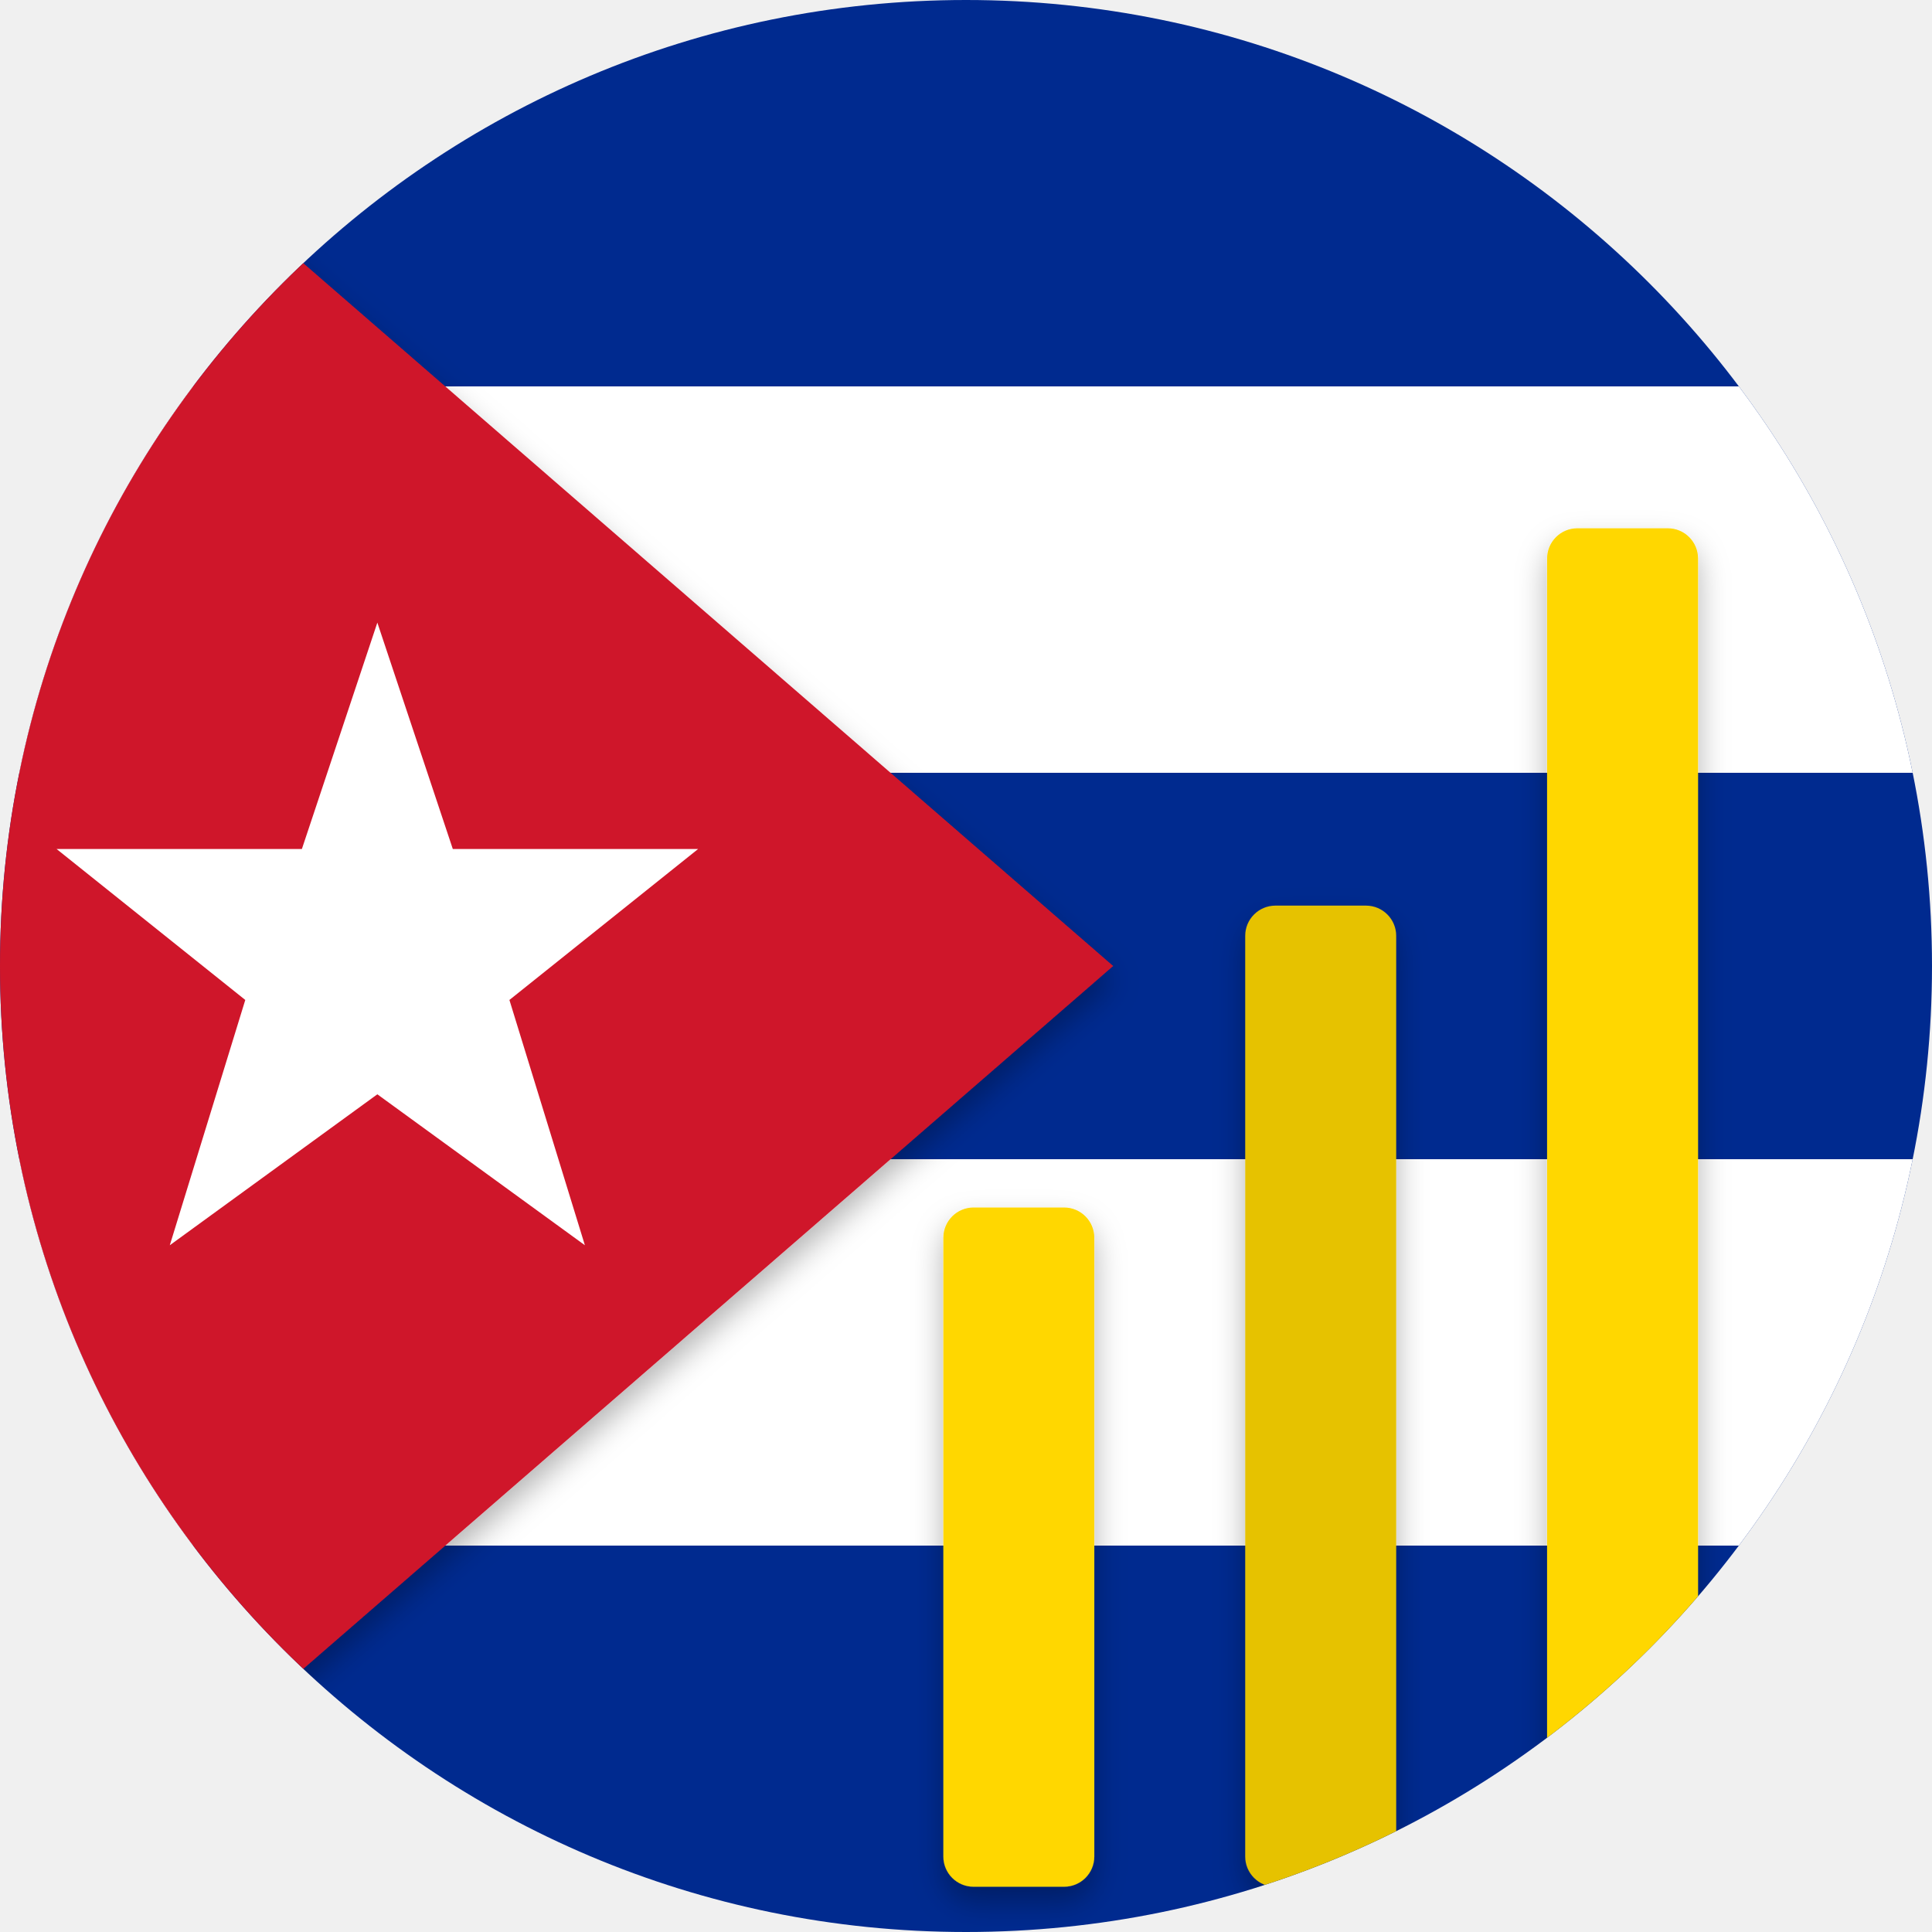
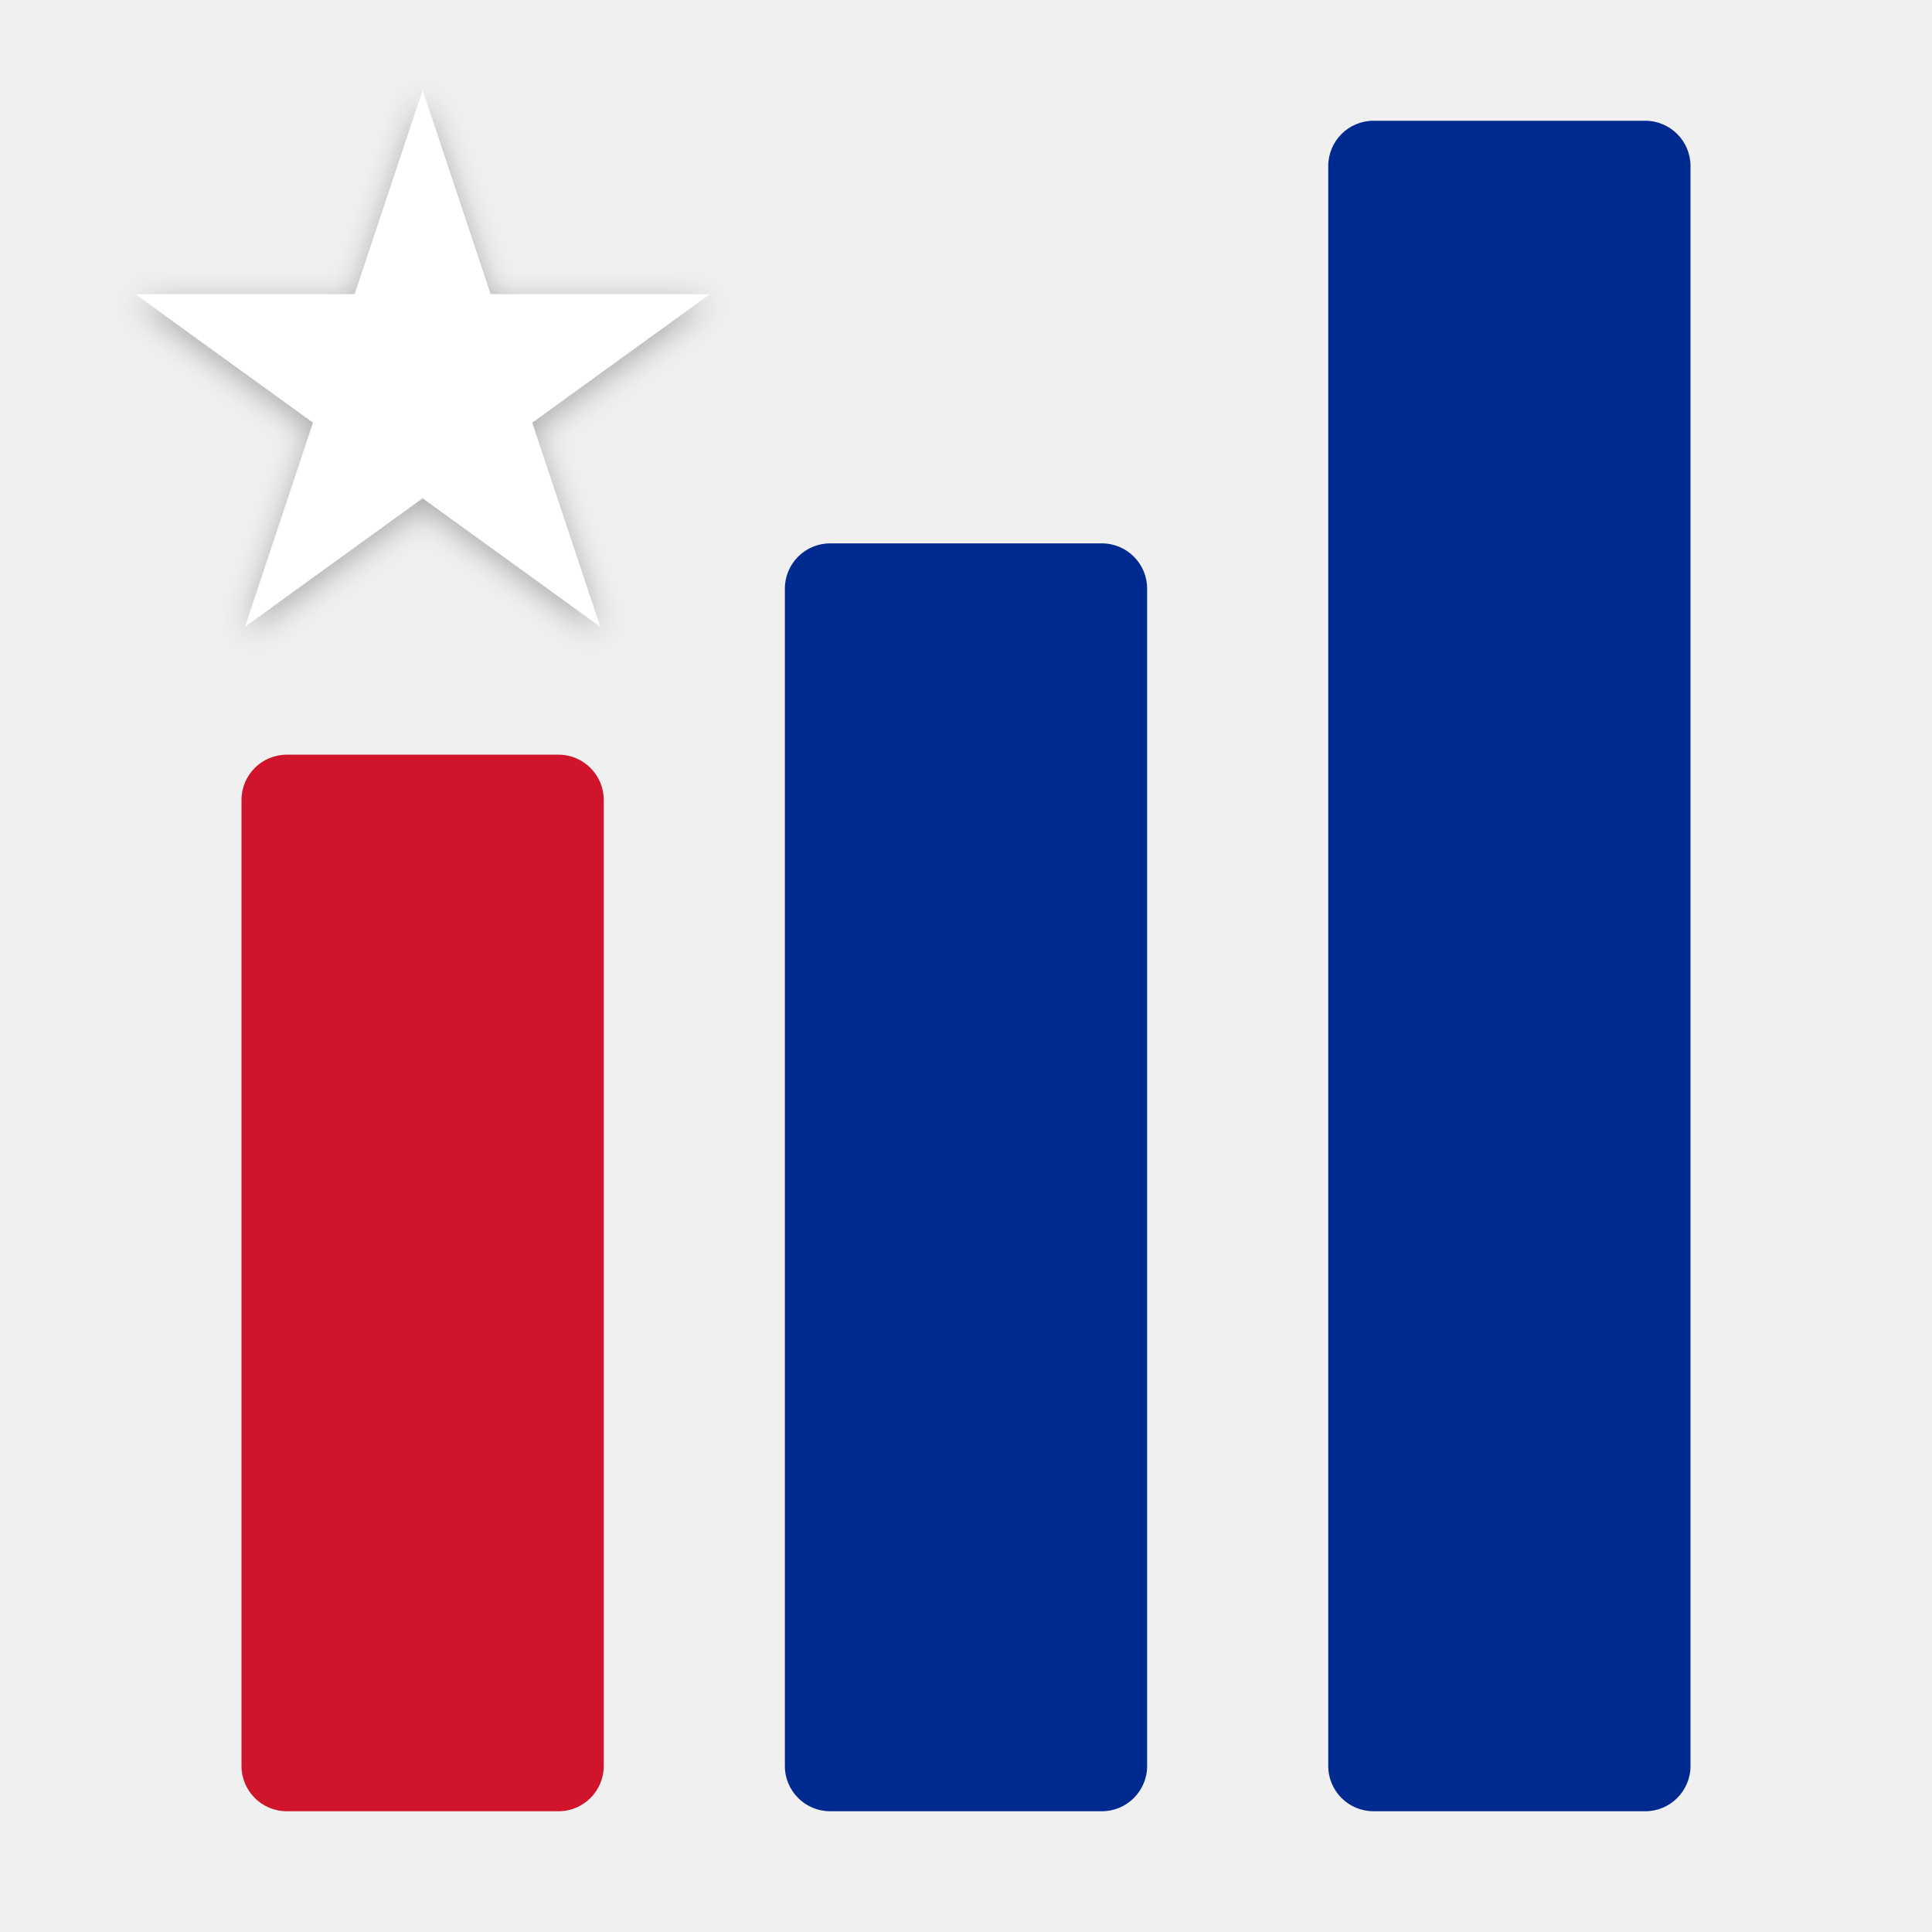
<svg xmlns="http://www.w3.org/2000/svg" viewBox="0 0 512 512">
  <defs>
-     <clipPath id="circleClip">
-       <circle cx="256" cy="256" r="256" />
-     </clipPath>
    <filter id="shadow">
-       <feDropShadow dx="0" dy="4" stdDeviation="4" flood-opacity="0.3" flood-color="#000000" />
+       <feDropShadow dx="0" dy="2" stdDeviation="4" flood-opacity="0.3" flood-color="#000000" />
    </filter>
  </defs>
-   <g clip-path="url(#circleClip)">
-     <rect width="512" height="512" fill="#002A8F" />
-     <rect y="102.4" width="512" height="102.4" fill="#FFFFFF" />
-     <rect y="307.2" width="512" height="102.4" fill="#FFFFFF" />
-     <g filter="url(#shadow)">
-       <rect x="250" y="320" width="40" height="180" fill="#FFD700" rx="8" />
-       <rect x="330" y="240" width="40" height="260" fill="#E6C200" rx="8" />
-       <rect x="410" y="140" width="40" height="360" fill="#FFD700" rx="8" />
-     </g>
-     <polygon points="0,0 295,256 0,512" fill="#CF142B" filter="url(#shadow)" />
-     <polygon points="100,165 120,225 185,225 135,265 155,330 100,290 45,330 65,265 15,225 80,225" fill="#FFFFFF" />
-   </g>
+   <polygon points="112,24 130,78 188,78 141,112 159,166 112,132 65,166 83,112 36,78 94,78" fill="#FFFFFF" filter="url(#shadow)" />
+   <rect x="64" y="200" width="96" height="280" rx="12" fill="#CF142B" />
+   <rect x="208" y="144" width="96" height="336" rx="12" fill="#002A8F" />
+   <rect x="352" y="32" width="96" height="448" rx="12" fill="#002A8F" />
</svg>
